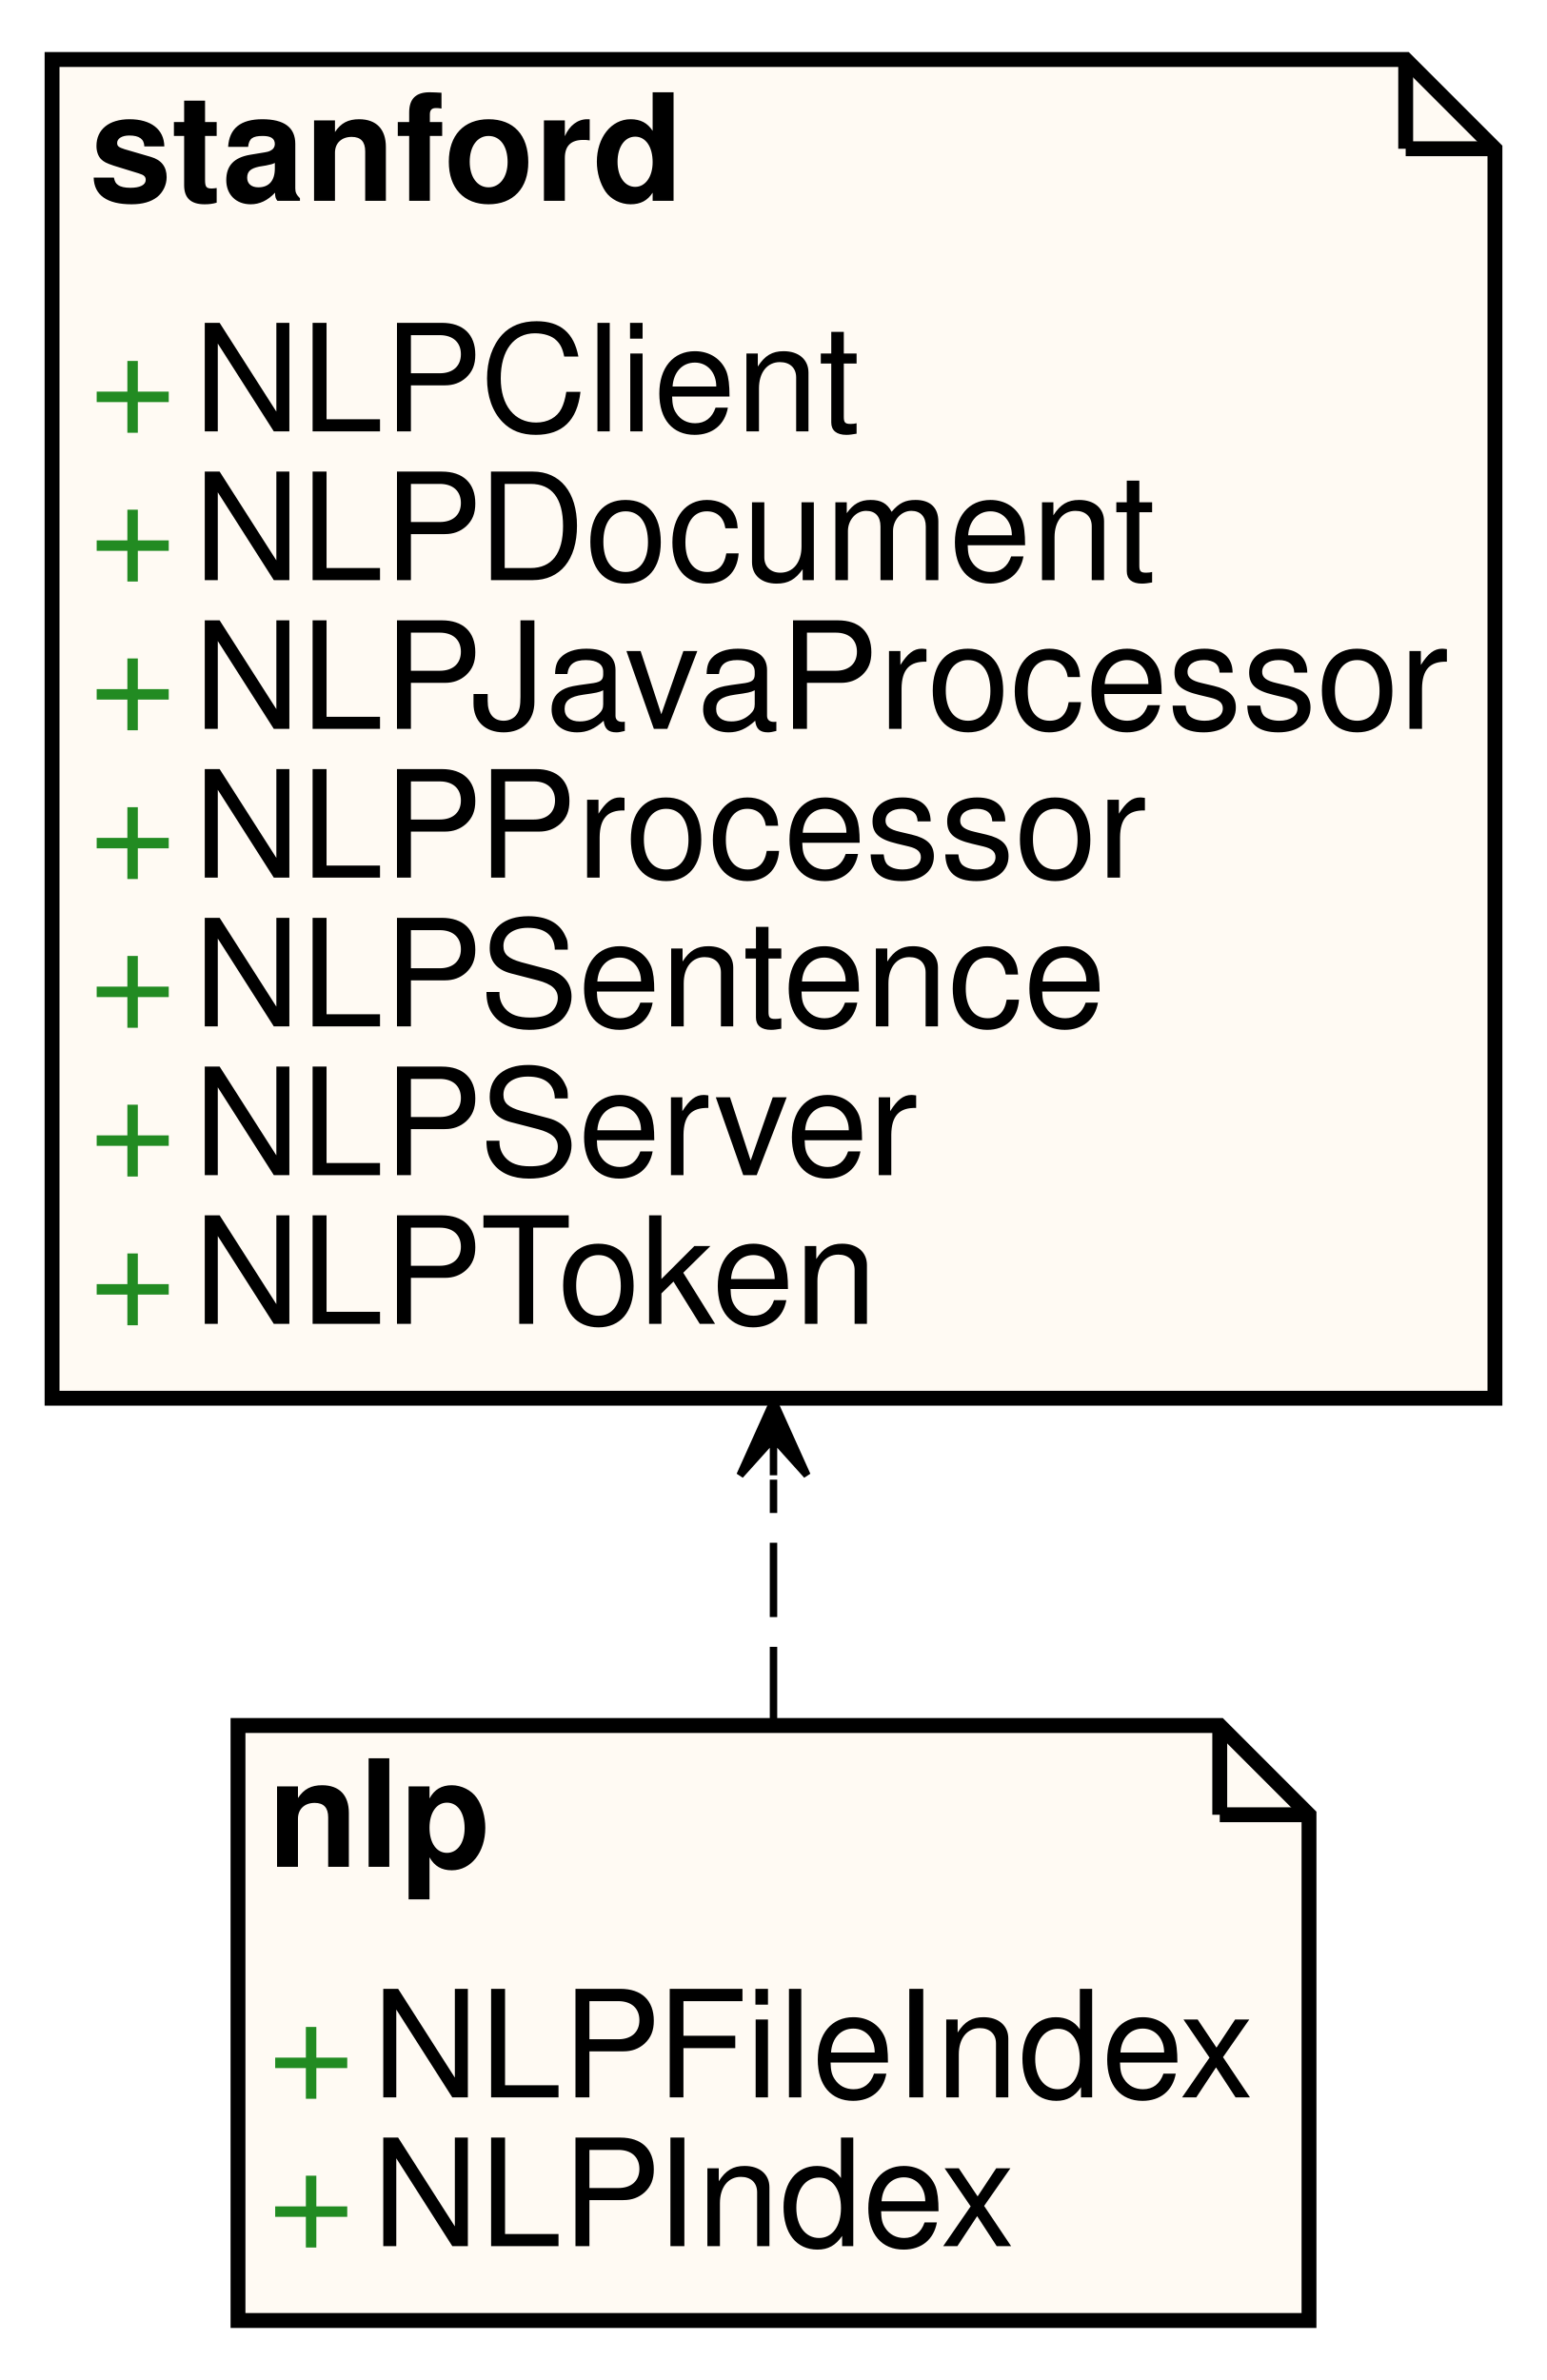
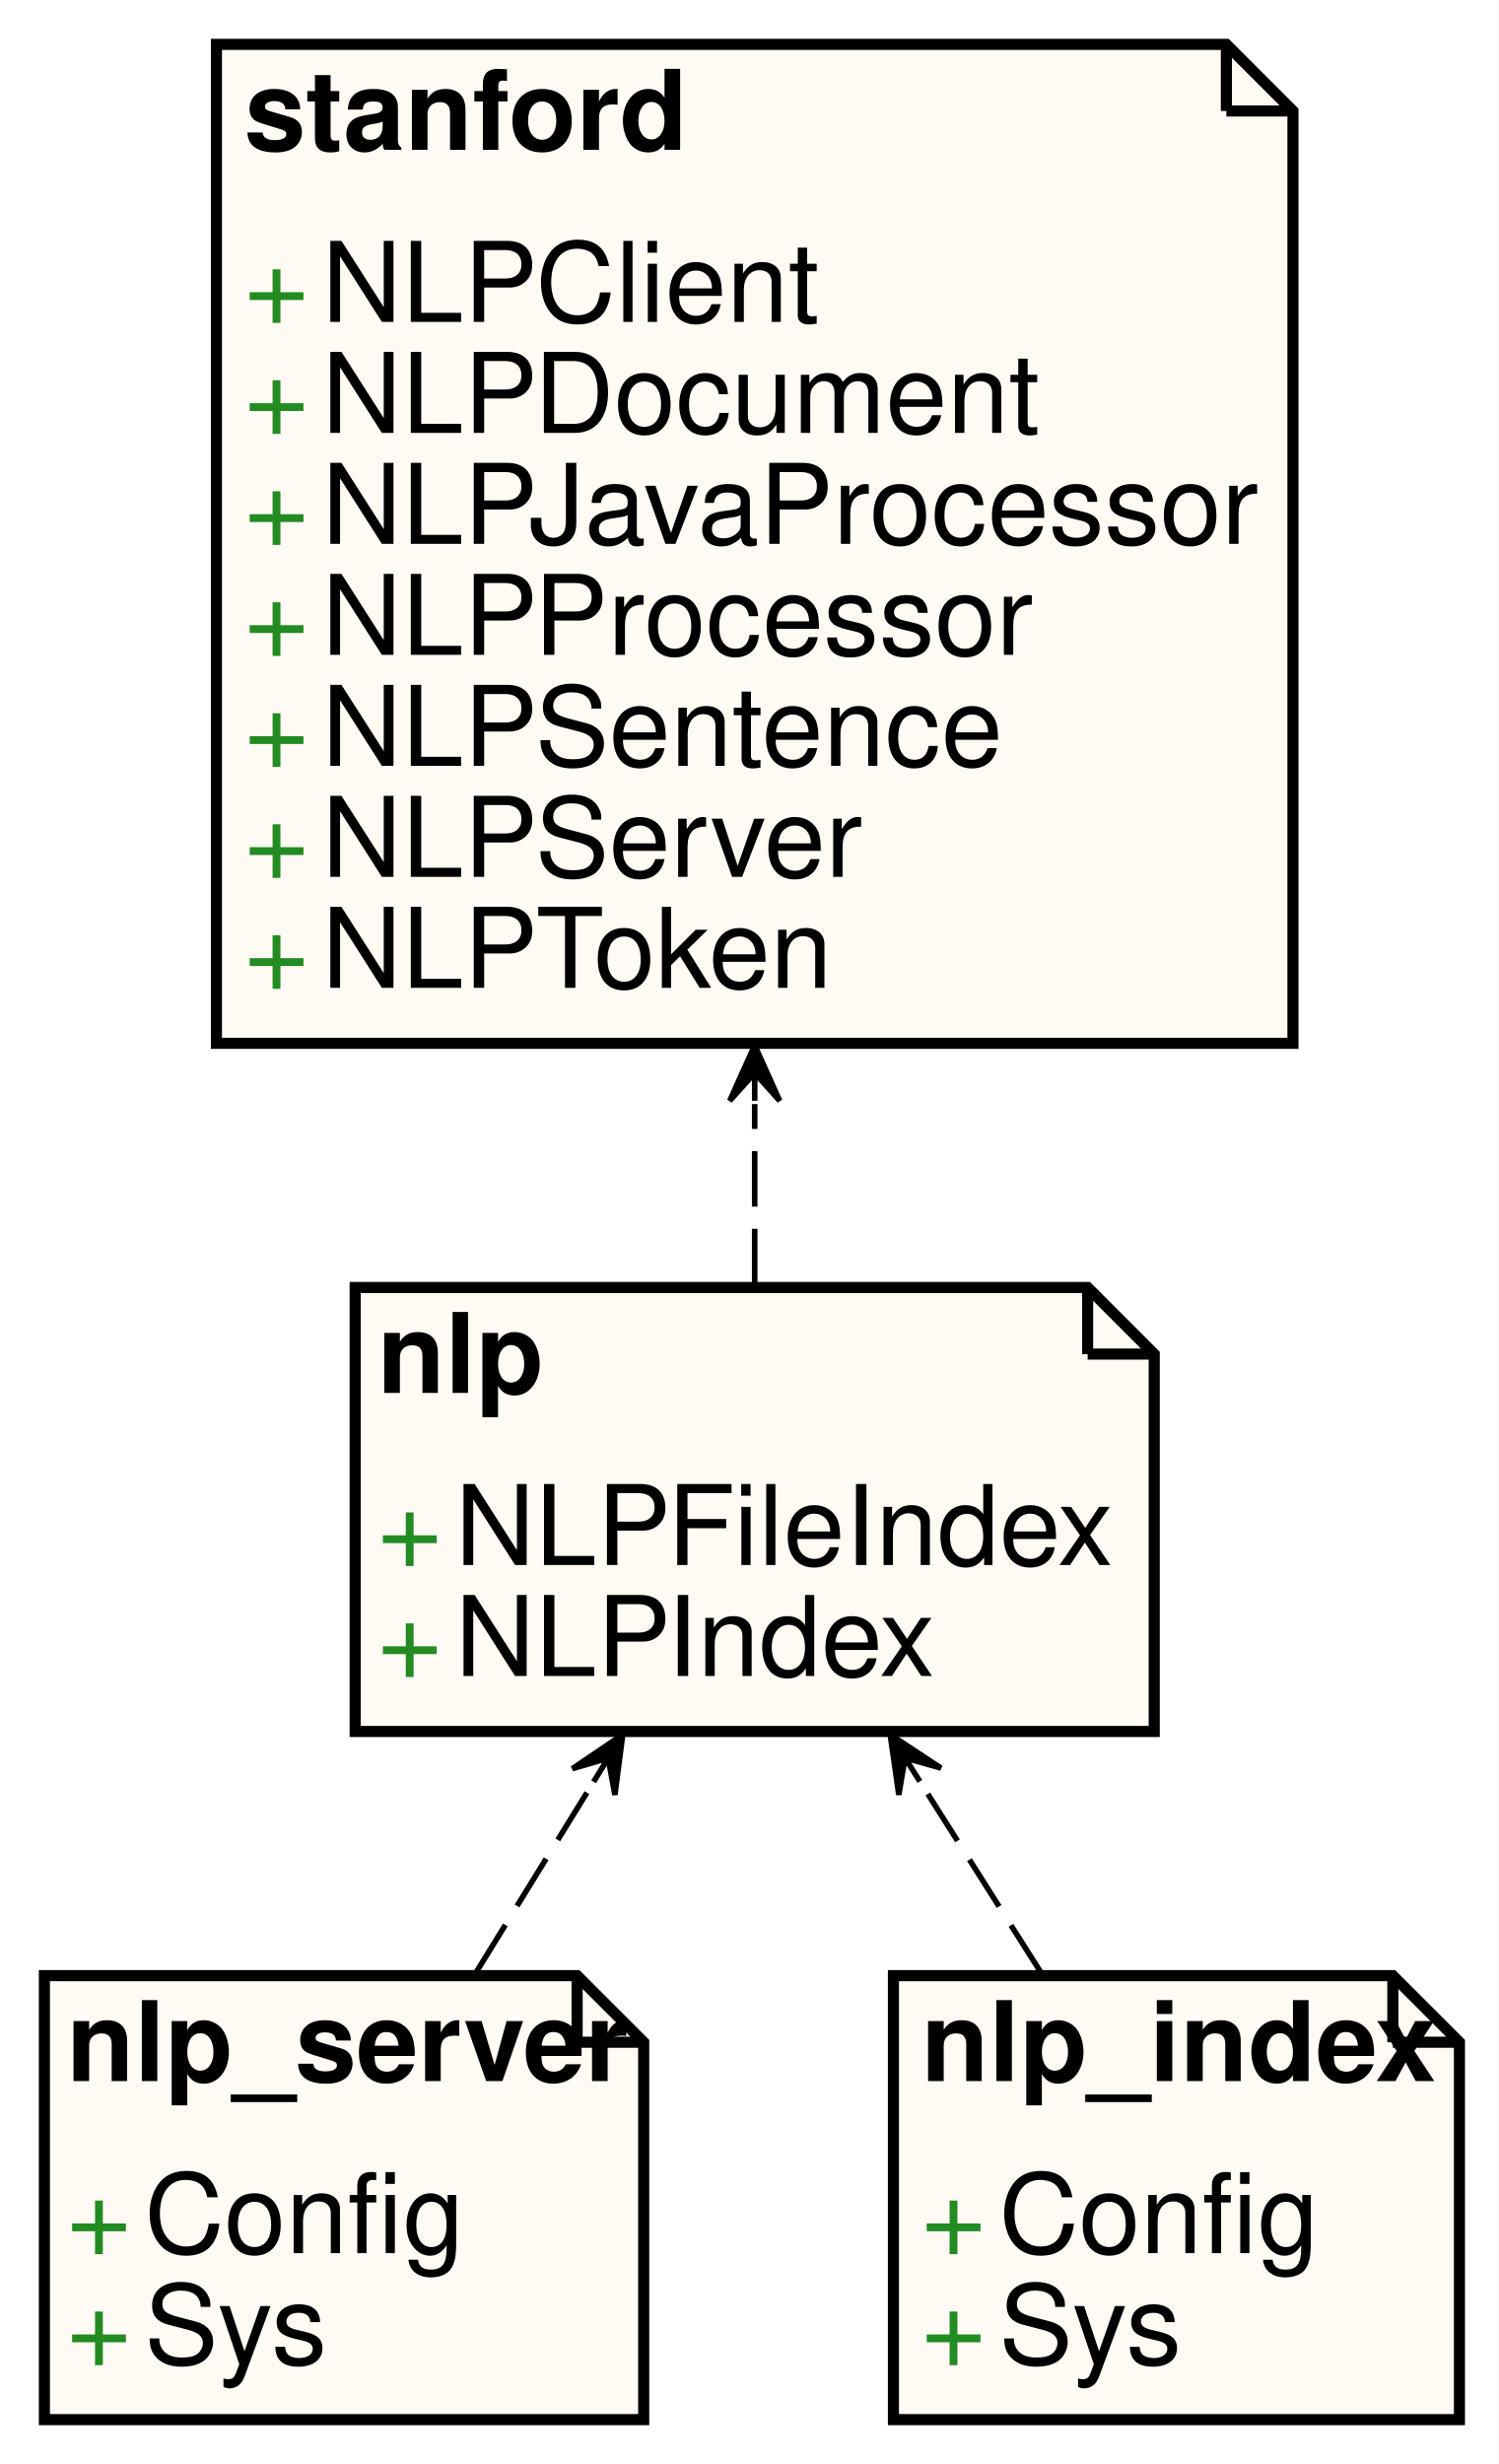
- <svg xmlns="http://www.w3.org/2000/svg" width="104pt" height="160pt" viewBox="0.00 0.00 104.00 160.00">
-   <g id="graph0" class="graph" transform="scale(1 1) rotate(0) translate(4 156)">
-     <polygon fill="white" stroke="none" points="-4,4 -4,-156 100,-156 100,4 -4,4" />
+ <svg xmlns="http://www.w3.org/2000/svg" width="135pt" height="222pt" viewBox="0.00 0.00 135.00 222.00">
+   <g id="graph0" class="graph" transform="scale(1 1) rotate(0) translate(4 218)">
+     <polygon fill="white" stroke="none" points="-4,4 -4,-218 131,-218 131,4 -4,4" />
    <g id="node1" class="node">
-       <polygon fill="#fffaf3" stroke="black" points="78,-40 12,-40 12,-0 84,-0 84,-34 78,-40" />
-       <polyline fill="none" stroke="black" points="78,-40 78,-34 " />
-       <polyline fill="none" stroke="black" points="84,-34 78,-34 " />
-       <text text-anchor="start" x="14" y="-30.5" font-family="Helvetica,sans-Serif" font-weight="bold" font-size="10.00">nlp</text>
-       <text text-anchor="start" x="14" y="-15" font-family="Helvetica,sans-Serif" font-size="10.00" fill="forestgreen">+</text>
-       <text text-anchor="start" x="21" y="-15" font-family="Helvetica,sans-Serif" font-size="10.00">NLPFileIndex</text>
-       <text text-anchor="start" x="14" y="-5" font-family="Helvetica,sans-Serif" font-size="10.00" fill="forestgreen">+</text>
-       <text text-anchor="start" x="21" y="-5" font-family="Helvetica,sans-Serif" font-size="10.00">NLPIndex</text>
+       <polygon fill="#fffaf3" stroke="black" points="48,-40 0,-40 0,-0 54,-0 54,-34 48,-40" />
+       <polyline fill="none" stroke="black" points="48,-40 48,-34 " />
+       <polyline fill="none" stroke="black" points="54,-34 48,-34 " />
+       <text text-anchor="start" x="2" y="-30.5" font-family="Helvetica,sans-Serif" font-weight="bold" font-size="10.00">nlp_server</text>
+       <text text-anchor="start" x="2" y="-15" font-family="Helvetica,sans-Serif" font-size="10.00" fill="forestgreen">+</text>
+       <text text-anchor="start" x="9" y="-15" font-family="Helvetica,sans-Serif" font-size="10.00">Config</text>
+       <text text-anchor="start" x="2" y="-5" font-family="Helvetica,sans-Serif" font-size="10.00" fill="forestgreen">+</text>
+       <text text-anchor="start" x="9" y="-5" font-family="Helvetica,sans-Serif" font-size="10.00">Sys</text>
    </g>
    <g id="node2" class="node">
-       <polygon fill="#fffaf3" stroke="black" points="90.5,-152 -0.5,-152 -0.5,-62 96.5,-62 96.5,-146 90.5,-152" />
-       <polyline fill="none" stroke="black" points="90.5,-152 90.5,-146 " />
-       <polyline fill="none" stroke="black" points="96.5,-146 90.5,-146 " />
-       <text text-anchor="start" x="2" y="-142.5" font-family="Helvetica,sans-Serif" font-weight="bold" font-size="10.00">stanford</text>
-       <text text-anchor="start" x="2" y="-127" font-family="Helvetica,sans-Serif" font-size="10.00" fill="forestgreen">+</text>
-       <text text-anchor="start" x="9" y="-127" font-family="Helvetica,sans-Serif" font-size="10.00">NLPClient</text>
-       <text text-anchor="start" x="2" y="-117" font-family="Helvetica,sans-Serif" font-size="10.00" fill="forestgreen">+</text>
-       <text text-anchor="start" x="9" y="-117" font-family="Helvetica,sans-Serif" font-size="10.00">NLPDocument</text>
-       <text text-anchor="start" x="2" y="-107" font-family="Helvetica,sans-Serif" font-size="10.00" fill="forestgreen">+</text>
-       <text text-anchor="start" x="9" y="-107" font-family="Helvetica,sans-Serif" font-size="10.00">NLPJavaProcessor</text>
-       <text text-anchor="start" x="2" y="-97" font-family="Helvetica,sans-Serif" font-size="10.00" fill="forestgreen">+</text>
-       <text text-anchor="start" x="9" y="-97" font-family="Helvetica,sans-Serif" font-size="10.00">NLPProcessor</text>
-       <text text-anchor="start" x="2" y="-87" font-family="Helvetica,sans-Serif" font-size="10.00" fill="forestgreen">+</text>
-       <text text-anchor="start" x="9" y="-87" font-family="Helvetica,sans-Serif" font-size="10.00">NLPSentence</text>
-       <text text-anchor="start" x="2" y="-77" font-family="Helvetica,sans-Serif" font-size="10.00" fill="forestgreen">+</text>
-       <text text-anchor="start" x="9" y="-77" font-family="Helvetica,sans-Serif" font-size="10.00">NLPServer</text>
-       <text text-anchor="start" x="2" y="-67" font-family="Helvetica,sans-Serif" font-size="10.00" fill="forestgreen">+</text>
-       <text text-anchor="start" x="9" y="-67" font-family="Helvetica,sans-Serif" font-size="10.00">NLPToken</text>
+       <polygon fill="#fffaf3" stroke="black" points="94,-102 28,-102 28,-62 100,-62 100,-96 94,-102" />
+       <polyline fill="none" stroke="black" points="94,-102 94,-96 " />
+       <polyline fill="none" stroke="black" points="100,-96 94,-96 " />
+       <text text-anchor="start" x="30" y="-92.5" font-family="Helvetica,sans-Serif" font-weight="bold" font-size="10.00">nlp</text>
+       <text text-anchor="start" x="30" y="-77" font-family="Helvetica,sans-Serif" font-size="10.00" fill="forestgreen">+</text>
+       <text text-anchor="start" x="37" y="-77" font-family="Helvetica,sans-Serif" font-size="10.00">NLPFileIndex</text>
+       <text text-anchor="start" x="30" y="-67" font-family="Helvetica,sans-Serif" font-size="10.00" fill="forestgreen">+</text>
+       <text text-anchor="start" x="37" y="-67" font-family="Helvetica,sans-Serif" font-size="10.00">NLPIndex</text>
    </g>
    <g id="edge1" class="edge">
-       <path fill="none" stroke="black" stroke-width="0.5" stroke-dasharray="5,2" d="M48,-40.288C48,-45.238 48,-50.794 48,-56.525" />
-       <polygon fill="black" stroke="black" stroke-width="0.5" points="48,-61.823 45.75,-56.823 48,-59.323 48,-56.823 48,-56.823 48,-56.823 48,-59.323 50.25,-56.823 48,-61.823 48,-61.823" />
+       <path fill="none" stroke="black" stroke-width="0.5" stroke-dasharray="5,2" d="M38.911,-40.315C42.278,-45.775 45.979,-51.777 49.481,-57.456" />
+       <polygon fill="black" stroke="black" stroke-width="0.5" points="52.112,-61.721 47.572,-58.647 50.799,-59.594 49.487,-57.466 49.487,-57.466 49.487,-57.466 50.799,-59.594 51.402,-56.285 52.112,-61.721 52.112,-61.721" />
+     </g>
+     <g id="node4" class="node">
+       <polygon fill="#fffaf3" stroke="black" points="106.5,-214 15.5,-214 15.5,-124 112.5,-124 112.5,-208 106.5,-214" />
+       <polyline fill="none" stroke="black" points="106.5,-214 106.5,-208 " />
+       <polyline fill="none" stroke="black" points="112.5,-208 106.5,-208 " />
+       <text text-anchor="start" x="18" y="-204.5" font-family="Helvetica,sans-Serif" font-weight="bold" font-size="10.00">stanford</text>
+       <text text-anchor="start" x="18" y="-189" font-family="Helvetica,sans-Serif" font-size="10.00" fill="forestgreen">+</text>
+       <text text-anchor="start" x="25" y="-189" font-family="Helvetica,sans-Serif" font-size="10.00">NLPClient</text>
+       <text text-anchor="start" x="18" y="-179" font-family="Helvetica,sans-Serif" font-size="10.00" fill="forestgreen">+</text>
+       <text text-anchor="start" x="25" y="-179" font-family="Helvetica,sans-Serif" font-size="10.00">NLPDocument</text>
+       <text text-anchor="start" x="18" y="-169" font-family="Helvetica,sans-Serif" font-size="10.00" fill="forestgreen">+</text>
+       <text text-anchor="start" x="25" y="-169" font-family="Helvetica,sans-Serif" font-size="10.00">NLPJavaProcessor</text>
+       <text text-anchor="start" x="18" y="-159" font-family="Helvetica,sans-Serif" font-size="10.00" fill="forestgreen">+</text>
+       <text text-anchor="start" x="25" y="-159" font-family="Helvetica,sans-Serif" font-size="10.00">NLPProcessor</text>
+       <text text-anchor="start" x="18" y="-149" font-family="Helvetica,sans-Serif" font-size="10.00" fill="forestgreen">+</text>
+       <text text-anchor="start" x="25" y="-149" font-family="Helvetica,sans-Serif" font-size="10.00">NLPSentence</text>
+       <text text-anchor="start" x="18" y="-139" font-family="Helvetica,sans-Serif" font-size="10.00" fill="forestgreen">+</text>
+       <text text-anchor="start" x="25" y="-139" font-family="Helvetica,sans-Serif" font-size="10.00">NLPServer</text>
+       <text text-anchor="start" x="18" y="-129" font-family="Helvetica,sans-Serif" font-size="10.00" fill="forestgreen">+</text>
+       <text text-anchor="start" x="25" y="-129" font-family="Helvetica,sans-Serif" font-size="10.00">NLPToken</text>
+     </g>
+     <g id="edge2" class="edge">
+       <path fill="none" stroke="black" stroke-width="0.5" stroke-dasharray="5,2" d="M64,-102.288C64,-107.238 64,-112.794 64,-118.524" />
+       <polygon fill="black" stroke="black" stroke-width="0.5" points="64,-123.823 61.75,-118.823 64,-121.323 64,-118.823 64,-118.823 64,-118.823 64,-121.323 66.25,-118.823 64,-123.823 64,-123.823" />
+     </g>
+     <g id="node3" class="node">
+       <polygon fill="#fffaf3" stroke="black" points="121.5,-40 76.5,-40 76.5,-0 127.5,-0 127.5,-34 121.5,-40" />
+       <polyline fill="none" stroke="black" points="121.5,-40 121.5,-34 " />
+       <polyline fill="none" stroke="black" points="127.5,-34 121.5,-34 " />
+       <text text-anchor="start" x="79" y="-30.5" font-family="Helvetica,sans-Serif" font-weight="bold" font-size="10.00">nlp_index</text>
+       <text text-anchor="start" x="79" y="-15" font-family="Helvetica,sans-Serif" font-size="10.00" fill="forestgreen">+</text>
+       <text text-anchor="start" x="86" y="-15" font-family="Helvetica,sans-Serif" font-size="10.00">Config</text>
+       <text text-anchor="start" x="79" y="-5" font-family="Helvetica,sans-Serif" font-size="10.00" fill="forestgreen">+</text>
+       <text text-anchor="start" x="86" y="-5" font-family="Helvetica,sans-Serif" font-size="10.00">Sys</text>
+     </g>
+     <g id="edge3" class="edge">
+       <path fill="none" stroke="black" stroke-width="0.5" stroke-dasharray="5,2" d="M89.767,-40.315C86.309,-45.775 82.508,-51.777 78.911,-57.456" />
+       <polygon fill="black" stroke="black" stroke-width="0.5" points="76.21,-61.721 76.984,-56.294 77.547,-59.609 78.885,-57.497 78.885,-57.497 78.885,-57.497 77.547,-59.609 80.786,-58.701 76.21,-61.721 76.21,-61.721" />
    </g>
  </g>
</svg>
